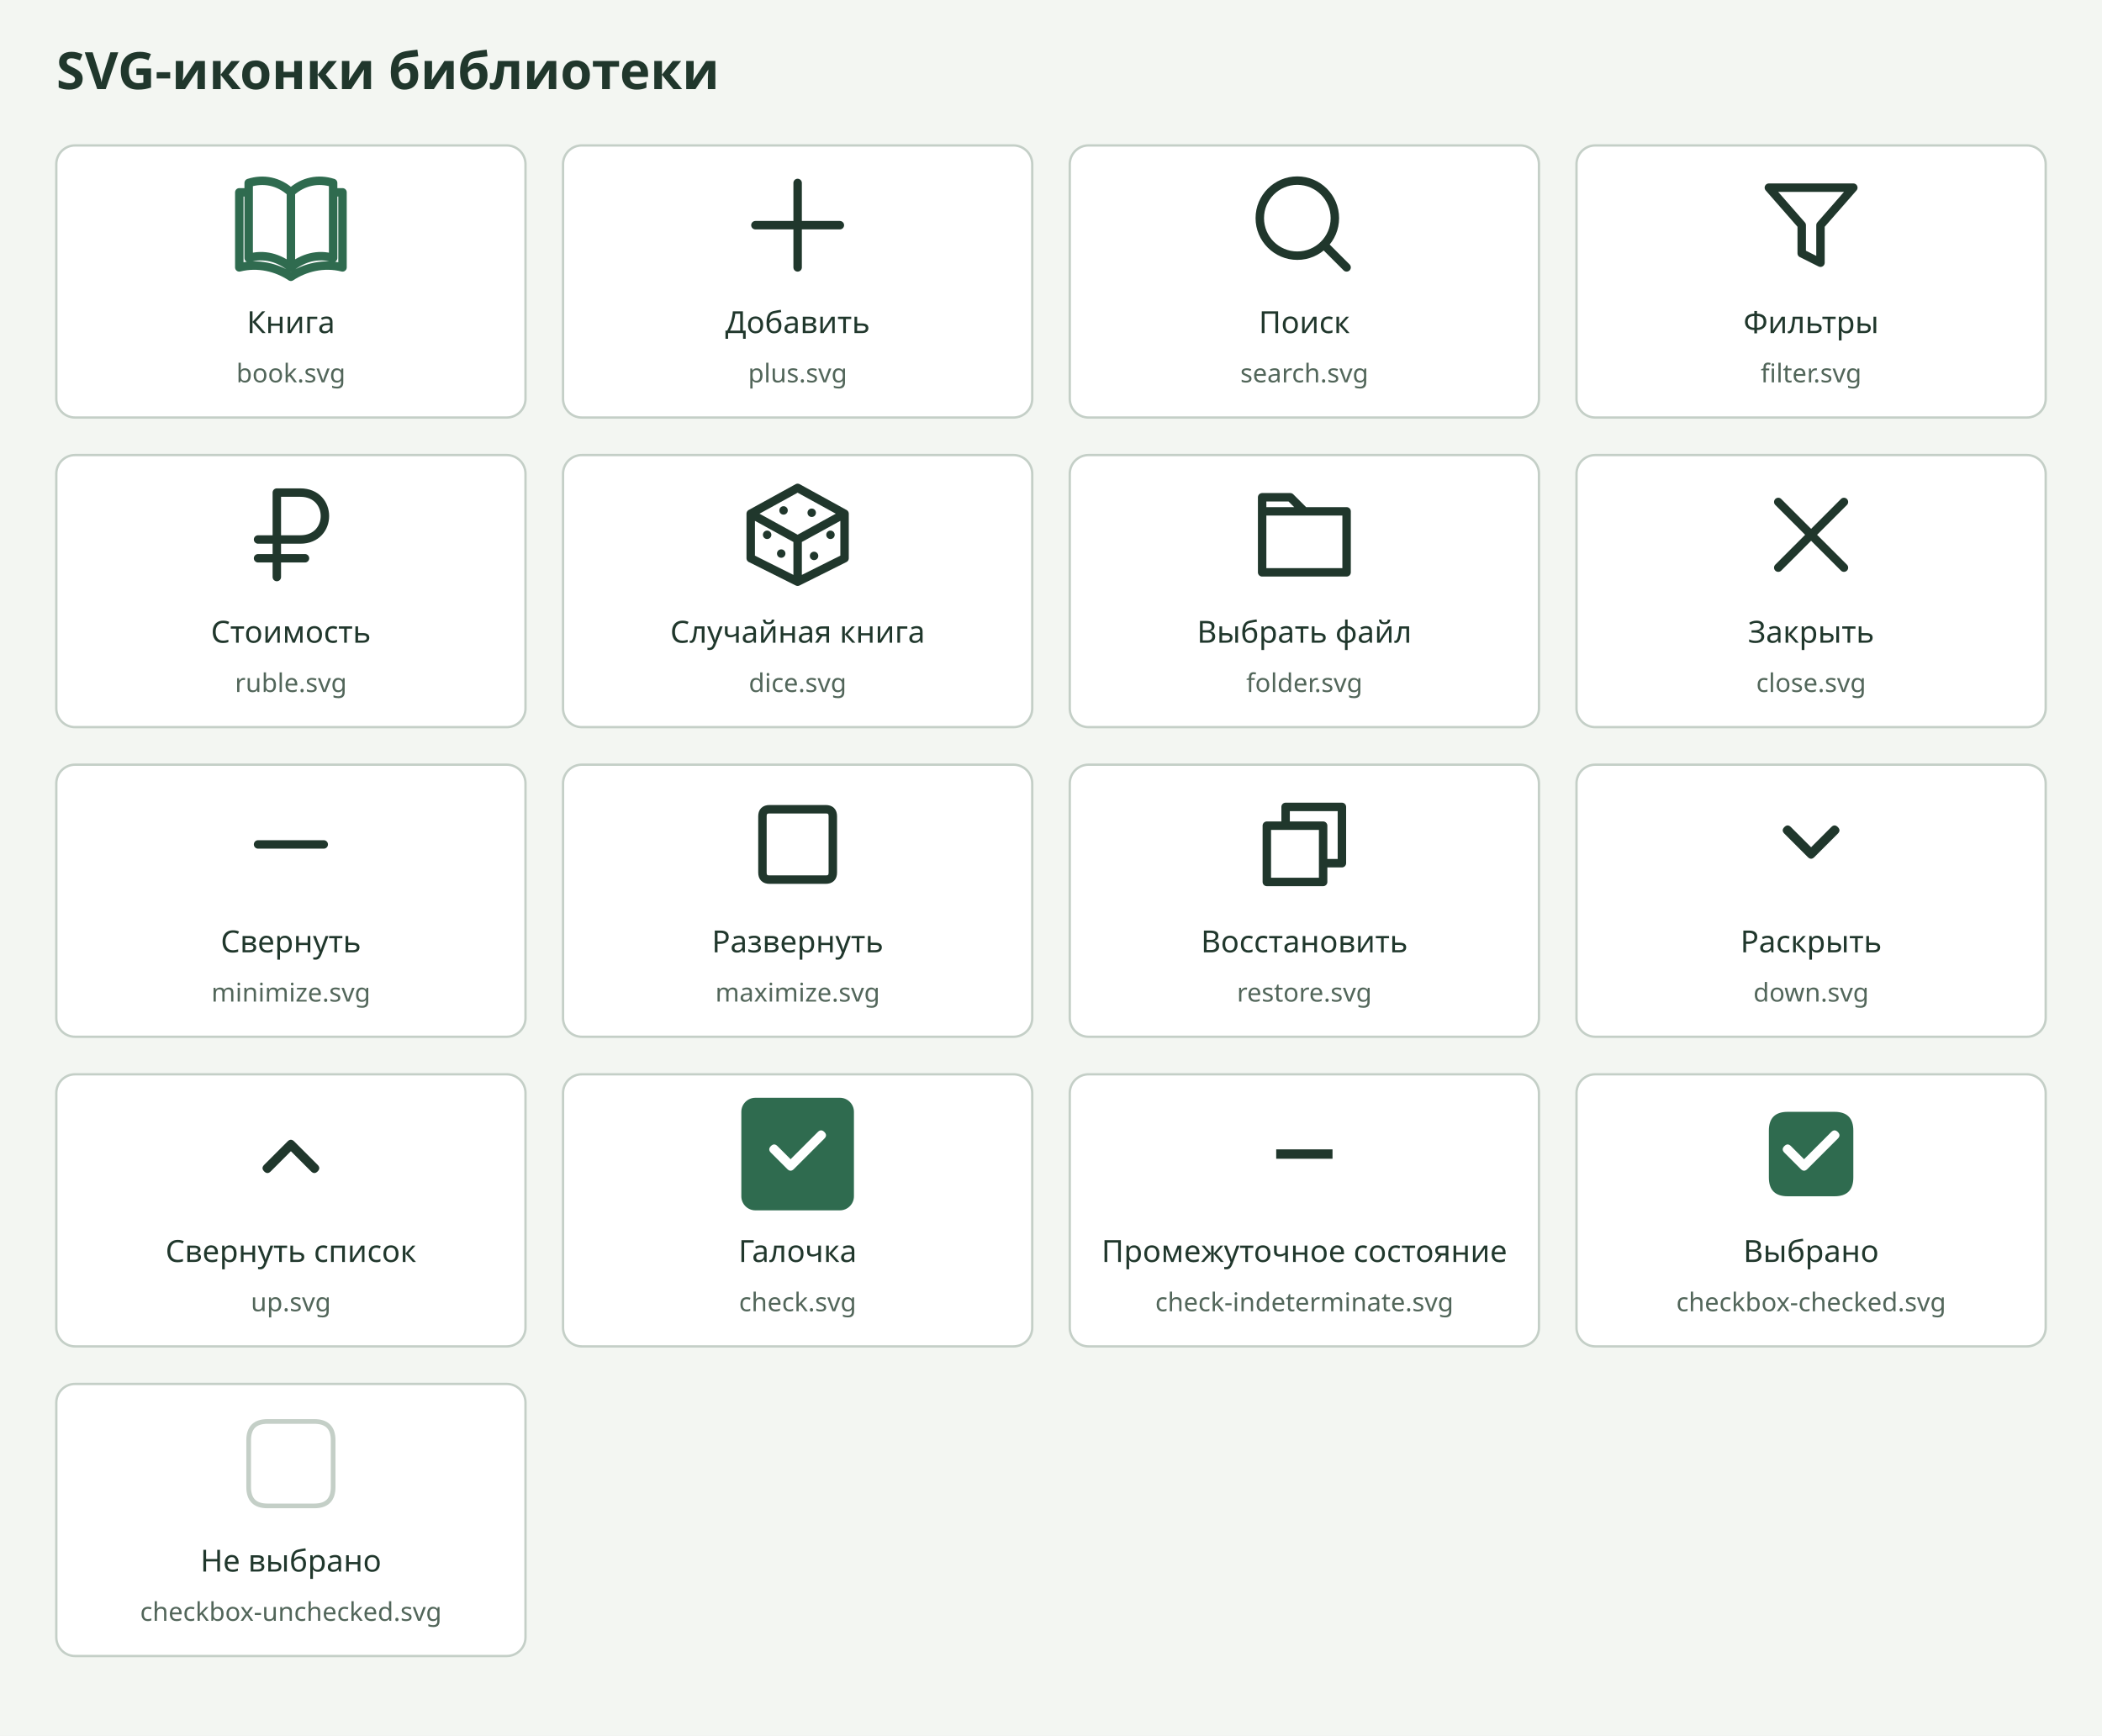
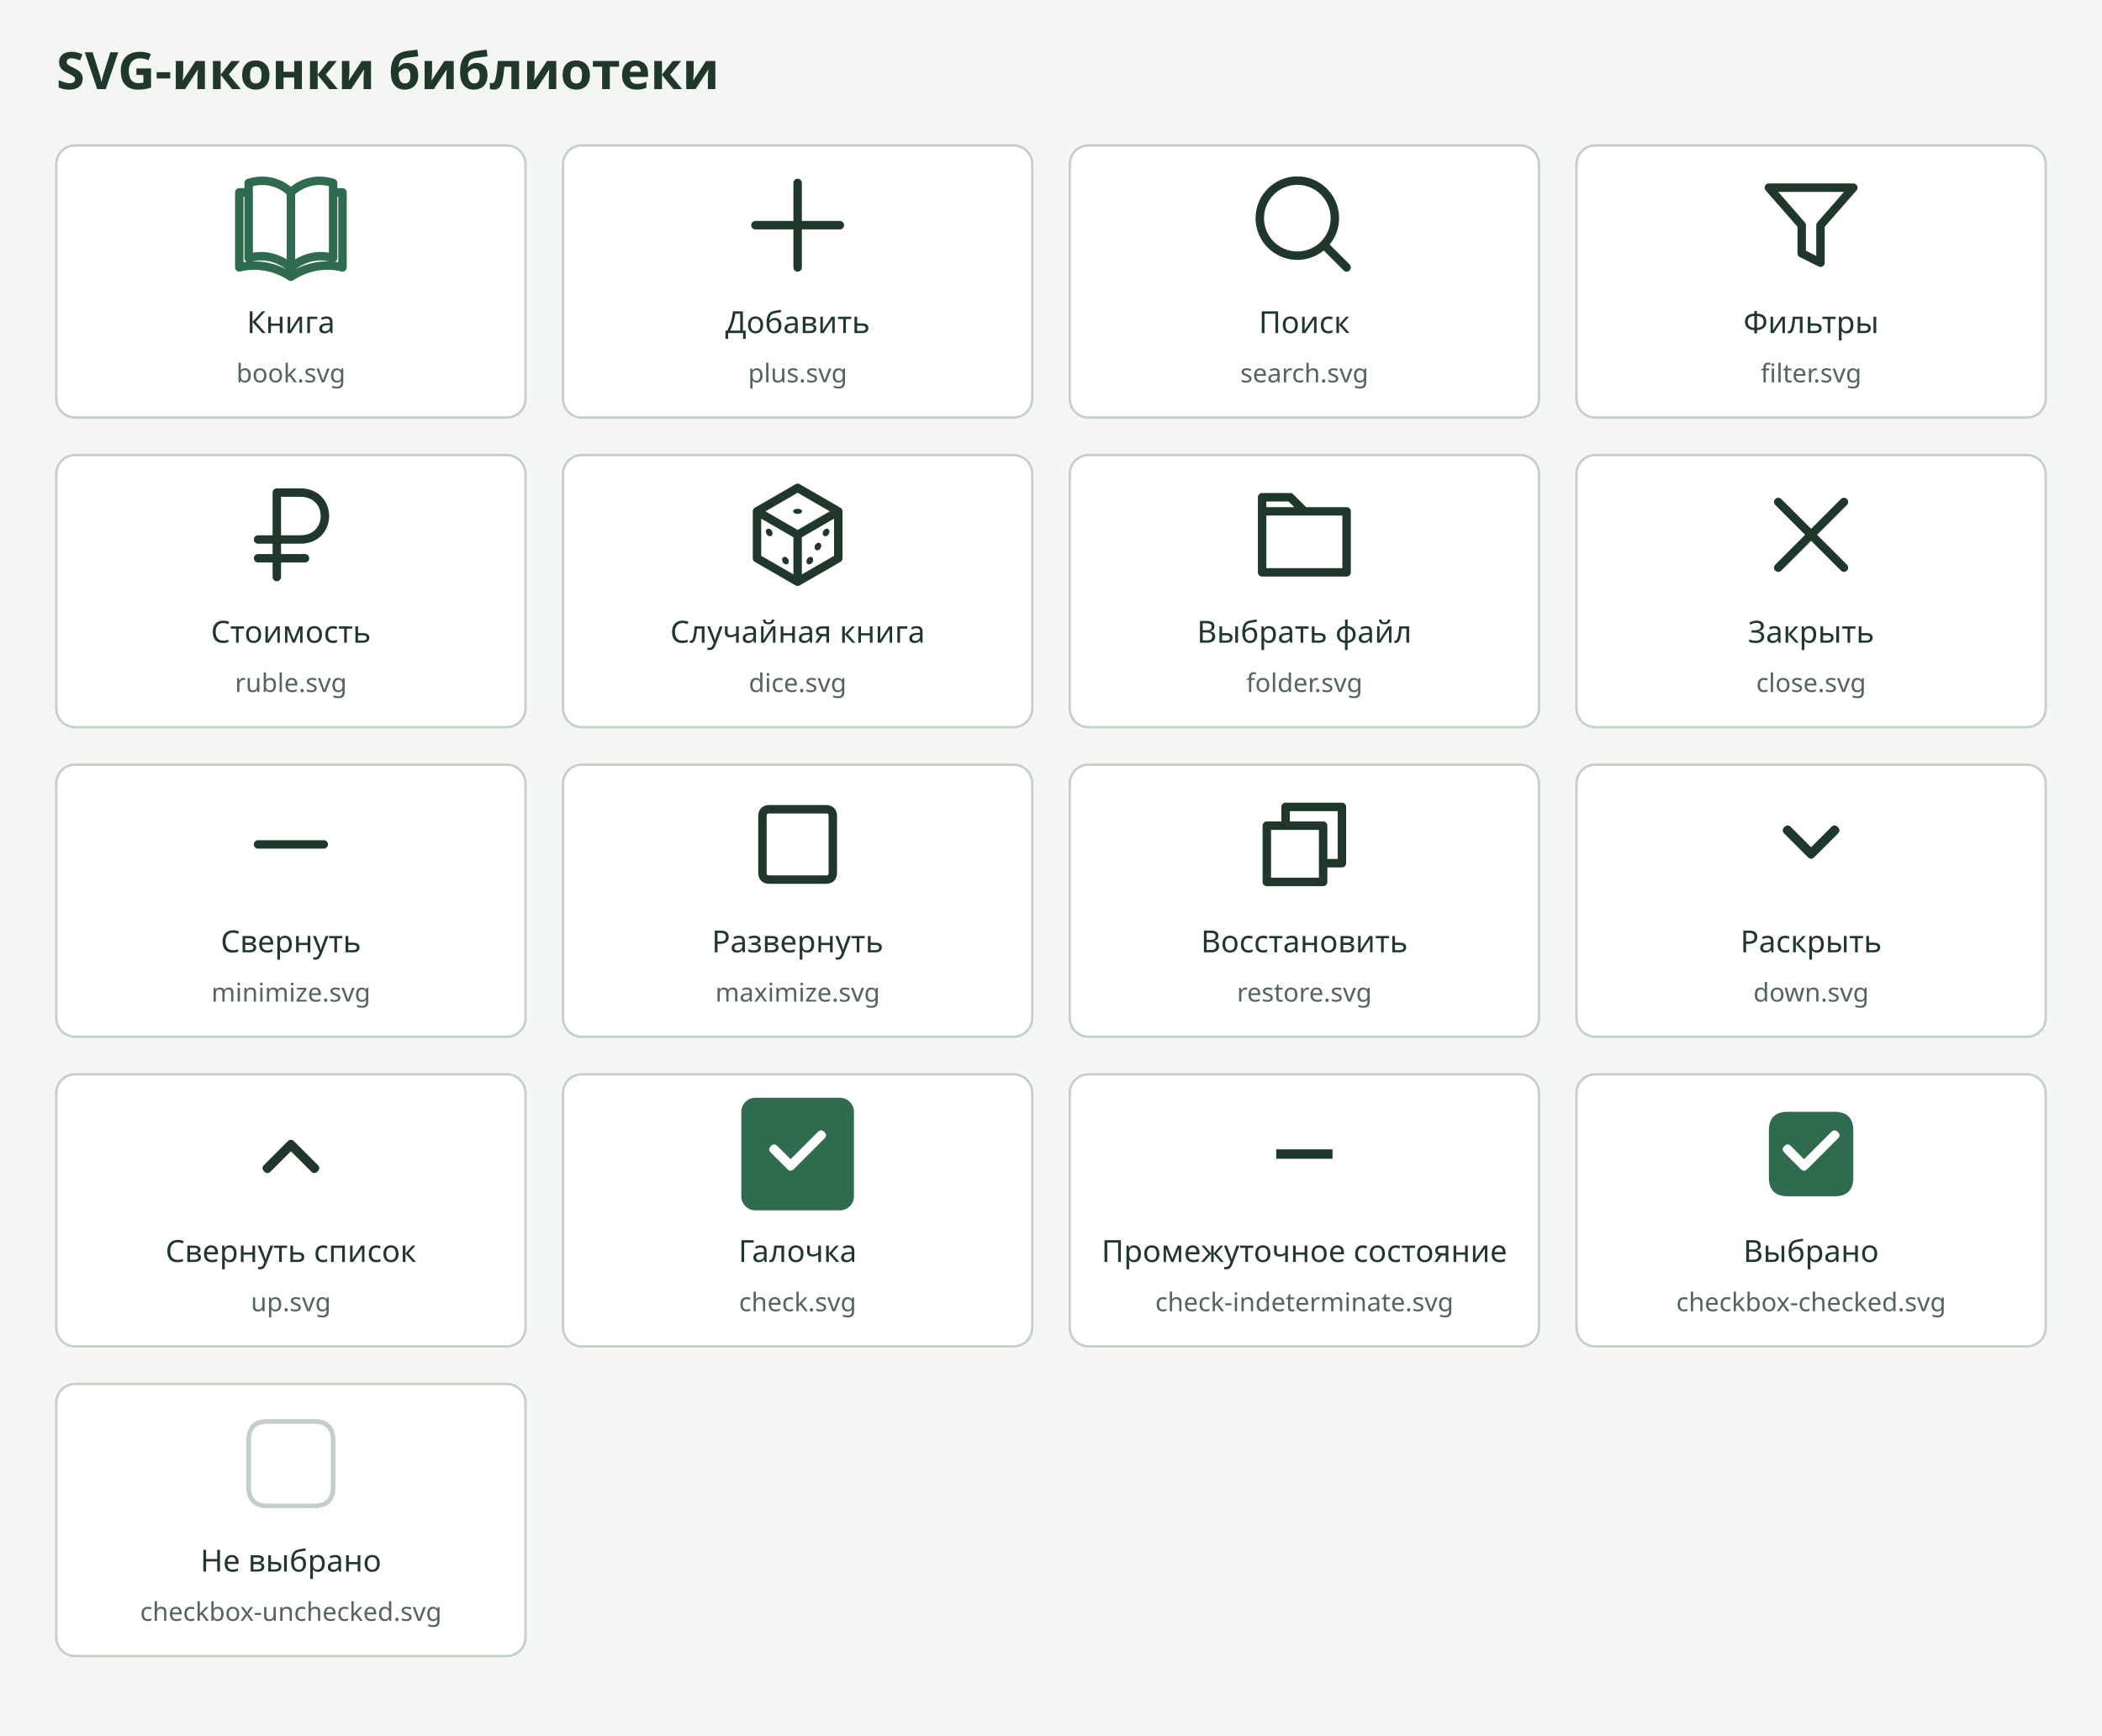
<svg xmlns="http://www.w3.org/2000/svg" width="896" height="740" viewBox="0 0 896 740">
  <rect width="896" height="740" fill="#F3F6F2" />
  <text x="24" y="38" font-family="Segoe UI, sans-serif" font-size="22" font-weight="600" fill="#20372C">SVG-иконки библиотеки</text>
  <rect x="24" y="62" width="200" height="116" rx="8" fill="#FFFFFF" stroke="#C4CFC7" />
  <svg x="100" y="72" width="48" height="48" viewBox="0 0 24 24">
    <path d="M12 5 C9.4 2.6 6.1 2 3 3 V19 C6.3 18 9.5 19 12 21 C14.5 19 17.7 18 21 19 V3 C17.9 2 14.6 2.6 12 5 Z M12 5 V21 M3 5 H1 V21 C5 20 9 21 12 23 C15 21 19 20 23 21 V5 H21" fill="none" stroke="#2F6B4F" stroke-width="1.8" stroke-linecap="round" stroke-linejoin="round" />
  </svg>
  <text x="124" y="142" text-anchor="middle" font-family="Segoe UI, sans-serif" font-size="13" fill="#20372C">Книга</text>
  <text x="124" y="163" text-anchor="middle" font-family="Segoe UI, sans-serif" font-size="11" fill="#52665A">book.svg</text>
  <rect x="240" y="62" width="200" height="116" rx="8" fill="#FFFFFF" stroke="#C4CFC7" />
  <svg x="316" y="72" width="48" height="48" viewBox="0 0 24 24">
    <path d="M12 3 V21 M3 12 H21" fill="none" stroke="#20372C" stroke-width="1.8" stroke-linecap="round" stroke-linejoin="round" />
  </svg>
  <text x="340" y="142" text-anchor="middle" font-family="Segoe UI, sans-serif" font-size="13" fill="#20372C">Добавить</text>
  <text x="340" y="163" text-anchor="middle" font-family="Segoe UI, sans-serif" font-size="11" fill="#52665A">plus.svg</text>
  <rect x="456" y="62" width="200" height="116" rx="8" fill="#FFFFFF" stroke="#C4CFC7" />
  <svg x="532" y="72" width="48" height="48" viewBox="0 0 24 24">
    <path d="M21 21 L16.3 16.3 M18.5 10.5 A8 8 0 1 1 2.5 10.5 A8 8 0 1 1 18.5 10.5" fill="none" stroke="#20372C" stroke-width="1.8" stroke-linecap="round" stroke-linejoin="round" />
  </svg>
  <text x="556" y="142" text-anchor="middle" font-family="Segoe UI, sans-serif" font-size="13" fill="#20372C">Поиск</text>
  <text x="556" y="163" text-anchor="middle" font-family="Segoe UI, sans-serif" font-size="11" fill="#52665A">search.svg</text>
  <rect x="672" y="62" width="200" height="116" rx="8" fill="#FFFFFF" stroke="#C4CFC7" />
  <svg x="748" y="72" width="48" height="48" viewBox="0 0 24 24">
    <path d="M3 4 H21 L14 12 V20 L10 18 V12 Z" fill="none" stroke="#20372C" stroke-width="1.8" stroke-linecap="round" stroke-linejoin="round" />
  </svg>
  <text x="772" y="142" text-anchor="middle" font-family="Segoe UI, sans-serif" font-size="13" fill="#20372C">Фильтры</text>
  <text x="772" y="163" text-anchor="middle" font-family="Segoe UI, sans-serif" font-size="11" fill="#52665A">filter.svg</text>
  <rect x="24" y="194" width="200" height="116" rx="8" fill="#FFFFFF" stroke="#C4CFC7" />
  <svg x="100" y="204" width="48" height="48" viewBox="0 0 24 24">
    <path d="M9 21 V3 H14 C21 3 21 13 14 13 H5 M5 17 H15" fill="none" stroke="#20372C" stroke-width="1.8" stroke-linecap="round" stroke-linejoin="round" />
  </svg>
  <text x="124" y="274" text-anchor="middle" font-family="Segoe UI, sans-serif" font-size="13" fill="#20372C">Стоимость</text>
  <text x="124" y="295" text-anchor="middle" font-family="Segoe UI, sans-serif" font-size="11" fill="#52665A">ruble.svg</text>
  <rect x="240" y="194" width="200" height="116" rx="8" fill="#FFFFFF" stroke="#C4CFC7" />
  <svg x="316" y="204" width="48" height="48" viewBox="0 0 24 24">
-     <path d="M12 2 L22 7.5 V17 L12 22 L2 17 V7.5 Z M2 7.5 L12 13 L22 7.5 M12 13 V22" fill="none" stroke="#20372C" stroke-width="1.8" stroke-linecap="round" stroke-linejoin="round" />
-     <path d="M8.1 6.8 a.9 .9 0 1 0 1.8 0 a.9 .9 0 1 0 -1.8 0" fill="#20372C" stroke="none" stroke-width="0" stroke-linecap="round" stroke-linejoin="round" />
-     <path d="M14.1 7.3 a.9 .9 0 1 0 1.8 0 a.9 .9 0 1 0 -1.8 0" fill="#20372C" stroke="none" stroke-width="0" stroke-linecap="round" stroke-linejoin="round" />
-     <path d="M4.6 12 a.9 .9 0 1 0 1.8 0 a.9 .9 0 1 0 -1.8 0" fill="#20372C" stroke="none" stroke-width="0" stroke-linecap="round" stroke-linejoin="round" />
-     <path d="M7.6 16 a.9 .9 0 1 0 1.8 0 a.9 .9 0 1 0 -1.8 0" fill="#20372C" stroke="none" stroke-width="0" stroke-linecap="round" stroke-linejoin="round" />
-     <path d="M14.6 16.5 a.9 .9 0 1 0 1.8 0 a.9 .9 0 1 0 -1.8 0" fill="#20372C" stroke="none" stroke-width="0" stroke-linecap="round" stroke-linejoin="round" />
-     <path d="M18.1 12 a.9 .9 0 1 0 1.8 0 a.9 .9 0 1 0 -1.8 0" fill="#20372C" stroke="none" stroke-width="0" stroke-linecap="round" stroke-linejoin="round" />
+     <path d="M12 2 L20.66 7 V17 L12 22 L3.34 17 V7 Z M3.34 7 L12 12 L20.66 7 M12 12 V22" fill="none" stroke="#20372C" stroke-width="1.8" stroke-linecap="round" stroke-linejoin="round" />
+     <path d="M11.05 7 a.95 .55 0 1 0 1.9 0 a.95 .55 0 1 0 -1.9 0" fill="#20372C" stroke="none" stroke-width="0" />
+     <path d="M5.513 10.764 a.85 .65 60 1 0 .85 1.472 a.85 .65 60 1 0 -.85 -1.472" fill="#20372C" stroke="none" stroke-width="0" />
+     <path d="M8.977 16.764 a.85 .65 60 1 0 .85 1.472 a.85 .65 60 1 0 -.85 -1.472" fill="#20372C" stroke="none" stroke-width="0" />
+     <path d="M14.173 18.236 a.85 .65 120 1 0 .85 -1.472 a.85 .65 120 1 0 -.85 1.472" fill="#20372C" stroke="none" stroke-width="0" />
+     <path d="M15.905 15.236 a.85 .65 120 1 0 .85 -1.472 a.85 .65 120 1 0 -.85 1.472" fill="#20372C" stroke="none" stroke-width="0" />
+     <path d="M17.637 12.236 a.85 .65 120 1 0 .85 -1.472 a.85 .65 120 1 0 -.85 1.472" fill="#20372C" stroke="none" stroke-width="0" />
  </svg>
  <text x="340" y="274" text-anchor="middle" font-family="Segoe UI, sans-serif" font-size="13" fill="#20372C">Случайная книга</text>
  <text x="340" y="295" text-anchor="middle" font-family="Segoe UI, sans-serif" font-size="11" fill="#52665A">dice.svg</text>
  <rect x="456" y="194" width="200" height="116" rx="8" fill="#FFFFFF" stroke="#C4CFC7" />
  <svg x="532" y="204" width="48" height="48" viewBox="0 0 24 24">
    <path d="M3 7 H21 V20 H3 Z M3 7 V4 H9 L12 7" fill="none" stroke="#20372C" stroke-width="1.8" stroke-linecap="round" stroke-linejoin="round" />
  </svg>
  <text x="556" y="274" text-anchor="middle" font-family="Segoe UI, sans-serif" font-size="13" fill="#20372C">Выбрать файл</text>
  <text x="556" y="295" text-anchor="middle" font-family="Segoe UI, sans-serif" font-size="11" fill="#52665A">folder.svg</text>
  <rect x="672" y="194" width="200" height="116" rx="8" fill="#FFFFFF" stroke="#C4CFC7" />
  <svg x="748" y="204" width="48" height="48" viewBox="0 0 24 24">
    <path d="M5 5 L19 19 M19 5 L5 19" fill="none" stroke="#20372C" stroke-width="1.8" stroke-linecap="round" stroke-linejoin="round" />
  </svg>
  <text x="772" y="274" text-anchor="middle" font-family="Segoe UI, sans-serif" font-size="13" fill="#20372C">Закрыть</text>
  <text x="772" y="295" text-anchor="middle" font-family="Segoe UI, sans-serif" font-size="11" fill="#52665A">close.svg</text>
  <rect x="24" y="326" width="200" height="116" rx="8" fill="#FFFFFF" stroke="#C4CFC7" />
  <svg x="100" y="336" width="48" height="48" viewBox="0 0 24 24">
    <path d="M5 12 H19" fill="none" stroke="#20372C" stroke-width="1.8" stroke-linecap="round" stroke-linejoin="round" />
  </svg>
  <text x="124" y="406" text-anchor="middle" font-family="Segoe UI, sans-serif" font-size="13" fill="#20372C">Свернуть</text>
  <text x="124" y="427" text-anchor="middle" font-family="Segoe UI, sans-serif" font-size="11" fill="#52665A">minimize.svg</text>
  <rect x="240" y="326" width="200" height="116" rx="8" fill="#FFFFFF" stroke="#C4CFC7" />
  <svg x="316" y="336" width="48" height="48" viewBox="0 0 24 24">
    <path d="M6 4.5 H18 Q19.5 4.5 19.5 6 V18 Q19.5 19.5 18 19.5 H6 Q4.5 19.5 4.5 18 V6 Q4.5 4.5 6 4.5 Z" fill="none" stroke="#20372C" stroke-width="1.8" stroke-linecap="round" stroke-linejoin="round" />
  </svg>
  <text x="340" y="406" text-anchor="middle" font-family="Segoe UI, sans-serif" font-size="13" fill="#20372C">Развернуть</text>
  <text x="340" y="427" text-anchor="middle" font-family="Segoe UI, sans-serif" font-size="11" fill="#52665A">maximize.svg</text>
  <rect x="456" y="326" width="200" height="116" rx="8" fill="#FFFFFF" stroke="#C4CFC7" />
  <svg x="532" y="336" width="48" height="48" viewBox="0 0 24 24">
    <path d="M8 8 V4 H20 V16 H16 M4 8 H16 V20 H4 Z" fill="none" stroke="#20372C" stroke-width="1.8" stroke-linecap="round" stroke-linejoin="round" />
  </svg>
  <text x="556" y="406" text-anchor="middle" font-family="Segoe UI, sans-serif" font-size="13" fill="#20372C">Восстановить</text>
  <text x="556" y="427" text-anchor="middle" font-family="Segoe UI, sans-serif" font-size="11" fill="#52665A">restore.svg</text>
  <rect x="672" y="326" width="200" height="116" rx="8" fill="#FFFFFF" stroke="#C4CFC7" />
  <svg x="748" y="336" width="48" height="48" viewBox="0 0 24 24">
    <path d="M6.3 8.3 Q7 7.6 7.7 8.3 L12 12.6 L16.3 8.3 Q17 7.6 17.7 8.3 Q18.4 9 17.7 9.7 L12.7 14.7 Q12 15.4 11.3 14.7 L6.3 9.7 Q5.6 9 6.3 8.3 Z" fill="#20372C" stroke="none" stroke-width="0" stroke-linecap="round" stroke-linejoin="round" />
  </svg>
  <text x="772" y="406" text-anchor="middle" font-family="Segoe UI, sans-serif" font-size="13" fill="#20372C">Раскрыть</text>
  <text x="772" y="427" text-anchor="middle" font-family="Segoe UI, sans-serif" font-size="11" fill="#52665A">down.svg</text>
  <rect x="24" y="458" width="200" height="116" rx="8" fill="#FFFFFF" stroke="#C4CFC7" />
  <svg x="100" y="468" width="48" height="48" viewBox="0 0 24 24">
    <path d="M6.3 14.3 Q5.6 15 6.3 15.7 Q7 16.4 7.7 15.7 L12 11.4 L16.3 15.7 Q17 16.4 17.7 15.7 Q18.4 15 17.7 14.3 L12.7 9.3 Q12 8.6 11.3 9.3 Z" fill="#20372C" stroke="none" stroke-width="0" stroke-linecap="round" stroke-linejoin="round" />
  </svg>
  <text x="124" y="538" text-anchor="middle" font-family="Segoe UI, sans-serif" font-size="13" fill="#20372C">Свернуть список</text>
  <text x="124" y="559" text-anchor="middle" font-family="Segoe UI, sans-serif" font-size="11" fill="#52665A">up.svg</text>
  <rect x="240" y="458" width="200" height="116" rx="8" fill="#FFFFFF" stroke="#C4CFC7" />
  <rect x="316" y="468" width="48" height="48" rx="6" fill="#2F6B4F" />
  <svg x="316" y="468" width="48" height="48" viewBox="0 0 24 24">
    <path d="M6.3 10.3 Q7 9.6 7.7 10.3 L10.5 13.1 L16.3 7.3 Q17 6.6 17.7 7.3 Q18.4 8 17.7 8.7 L11.2 15.2 Q10.5 15.9 9.8 15.2 L6.3 11.7 Q5.6 11 6.3 10.3 Z" fill="#FFFFFF" stroke="none" stroke-width="0" stroke-linecap="round" stroke-linejoin="round" />
  </svg>
  <text x="340" y="538" text-anchor="middle" font-family="Segoe UI, sans-serif" font-size="13" fill="#20372C">Галочка</text>
  <text x="340" y="559" text-anchor="middle" font-family="Segoe UI, sans-serif" font-size="11" fill="#52665A">check.svg</text>
  <rect x="456" y="458" width="200" height="116" rx="8" fill="#FFFFFF" stroke="#C4CFC7" />
  <svg x="532" y="468" width="48" height="48" viewBox="0 0 24 24">
    <path d="M6 11 H18 V13 H6 Z" fill="#20372C" stroke="none" stroke-width="0" stroke-linecap="round" stroke-linejoin="round" />
  </svg>
  <text x="556" y="538" text-anchor="middle" font-family="Segoe UI, sans-serif" font-size="13" fill="#20372C">Промежуточное состояние</text>
  <text x="556" y="559" text-anchor="middle" font-family="Segoe UI, sans-serif" font-size="11" fill="#52665A">check-indeterminate.svg</text>
  <rect x="672" y="458" width="200" height="116" rx="8" fill="#FFFFFF" stroke="#C4CFC7" />
  <svg x="748" y="468" width="48" height="48" viewBox="0 0 24 24">
    <path d="M7 3 H17 Q21 3 21 7 V17 Q21 21 17 21 H7 Q3 21 3 17 V7 Q3 3 7 3 Z" fill="#2F6B4F" stroke="none" stroke-width="0" stroke-linecap="round" stroke-linejoin="round" />
    <path d="M6.3 10.3 Q7 9.6 7.7 10.3 L10.5 13.1 L16.3 7.3 Q17 6.6 17.7 7.3 Q18.4 8 17.7 8.7 L11.2 15.2 Q10.5 15.9 9.8 15.2 L6.3 11.7 Q5.6 11 6.3 10.3 Z" fill="#FFFFFF" stroke="none" stroke-width="0" stroke-linecap="round" stroke-linejoin="round" />
  </svg>
  <text x="772" y="538" text-anchor="middle" font-family="Segoe UI, sans-serif" font-size="13" fill="#20372C">Выбрано</text>
  <text x="772" y="559" text-anchor="middle" font-family="Segoe UI, sans-serif" font-size="11" fill="#52665A">checkbox-checked.svg</text>
  <rect x="24" y="590" width="200" height="116" rx="8" fill="#FFFFFF" stroke="#C4CFC7" />
  <svg x="100" y="600" width="48" height="48" viewBox="0 0 24 24">
    <path d="M7 3 H17 Q21 3 21 7 V17 Q21 21 17 21 H7 Q3 21 3 17 V7 Q3 3 7 3 Z" fill="#FFFFFF" stroke="#C4CFC7" stroke-width="1" stroke-linecap="round" stroke-linejoin="round" />
  </svg>
  <text x="124" y="670" text-anchor="middle" font-family="Segoe UI, sans-serif" font-size="13" fill="#20372C">Не выбрано</text>
  <text x="124" y="691" text-anchor="middle" font-family="Segoe UI, sans-serif" font-size="11" fill="#52665A">checkbox-unchecked.svg</text>
</svg>
